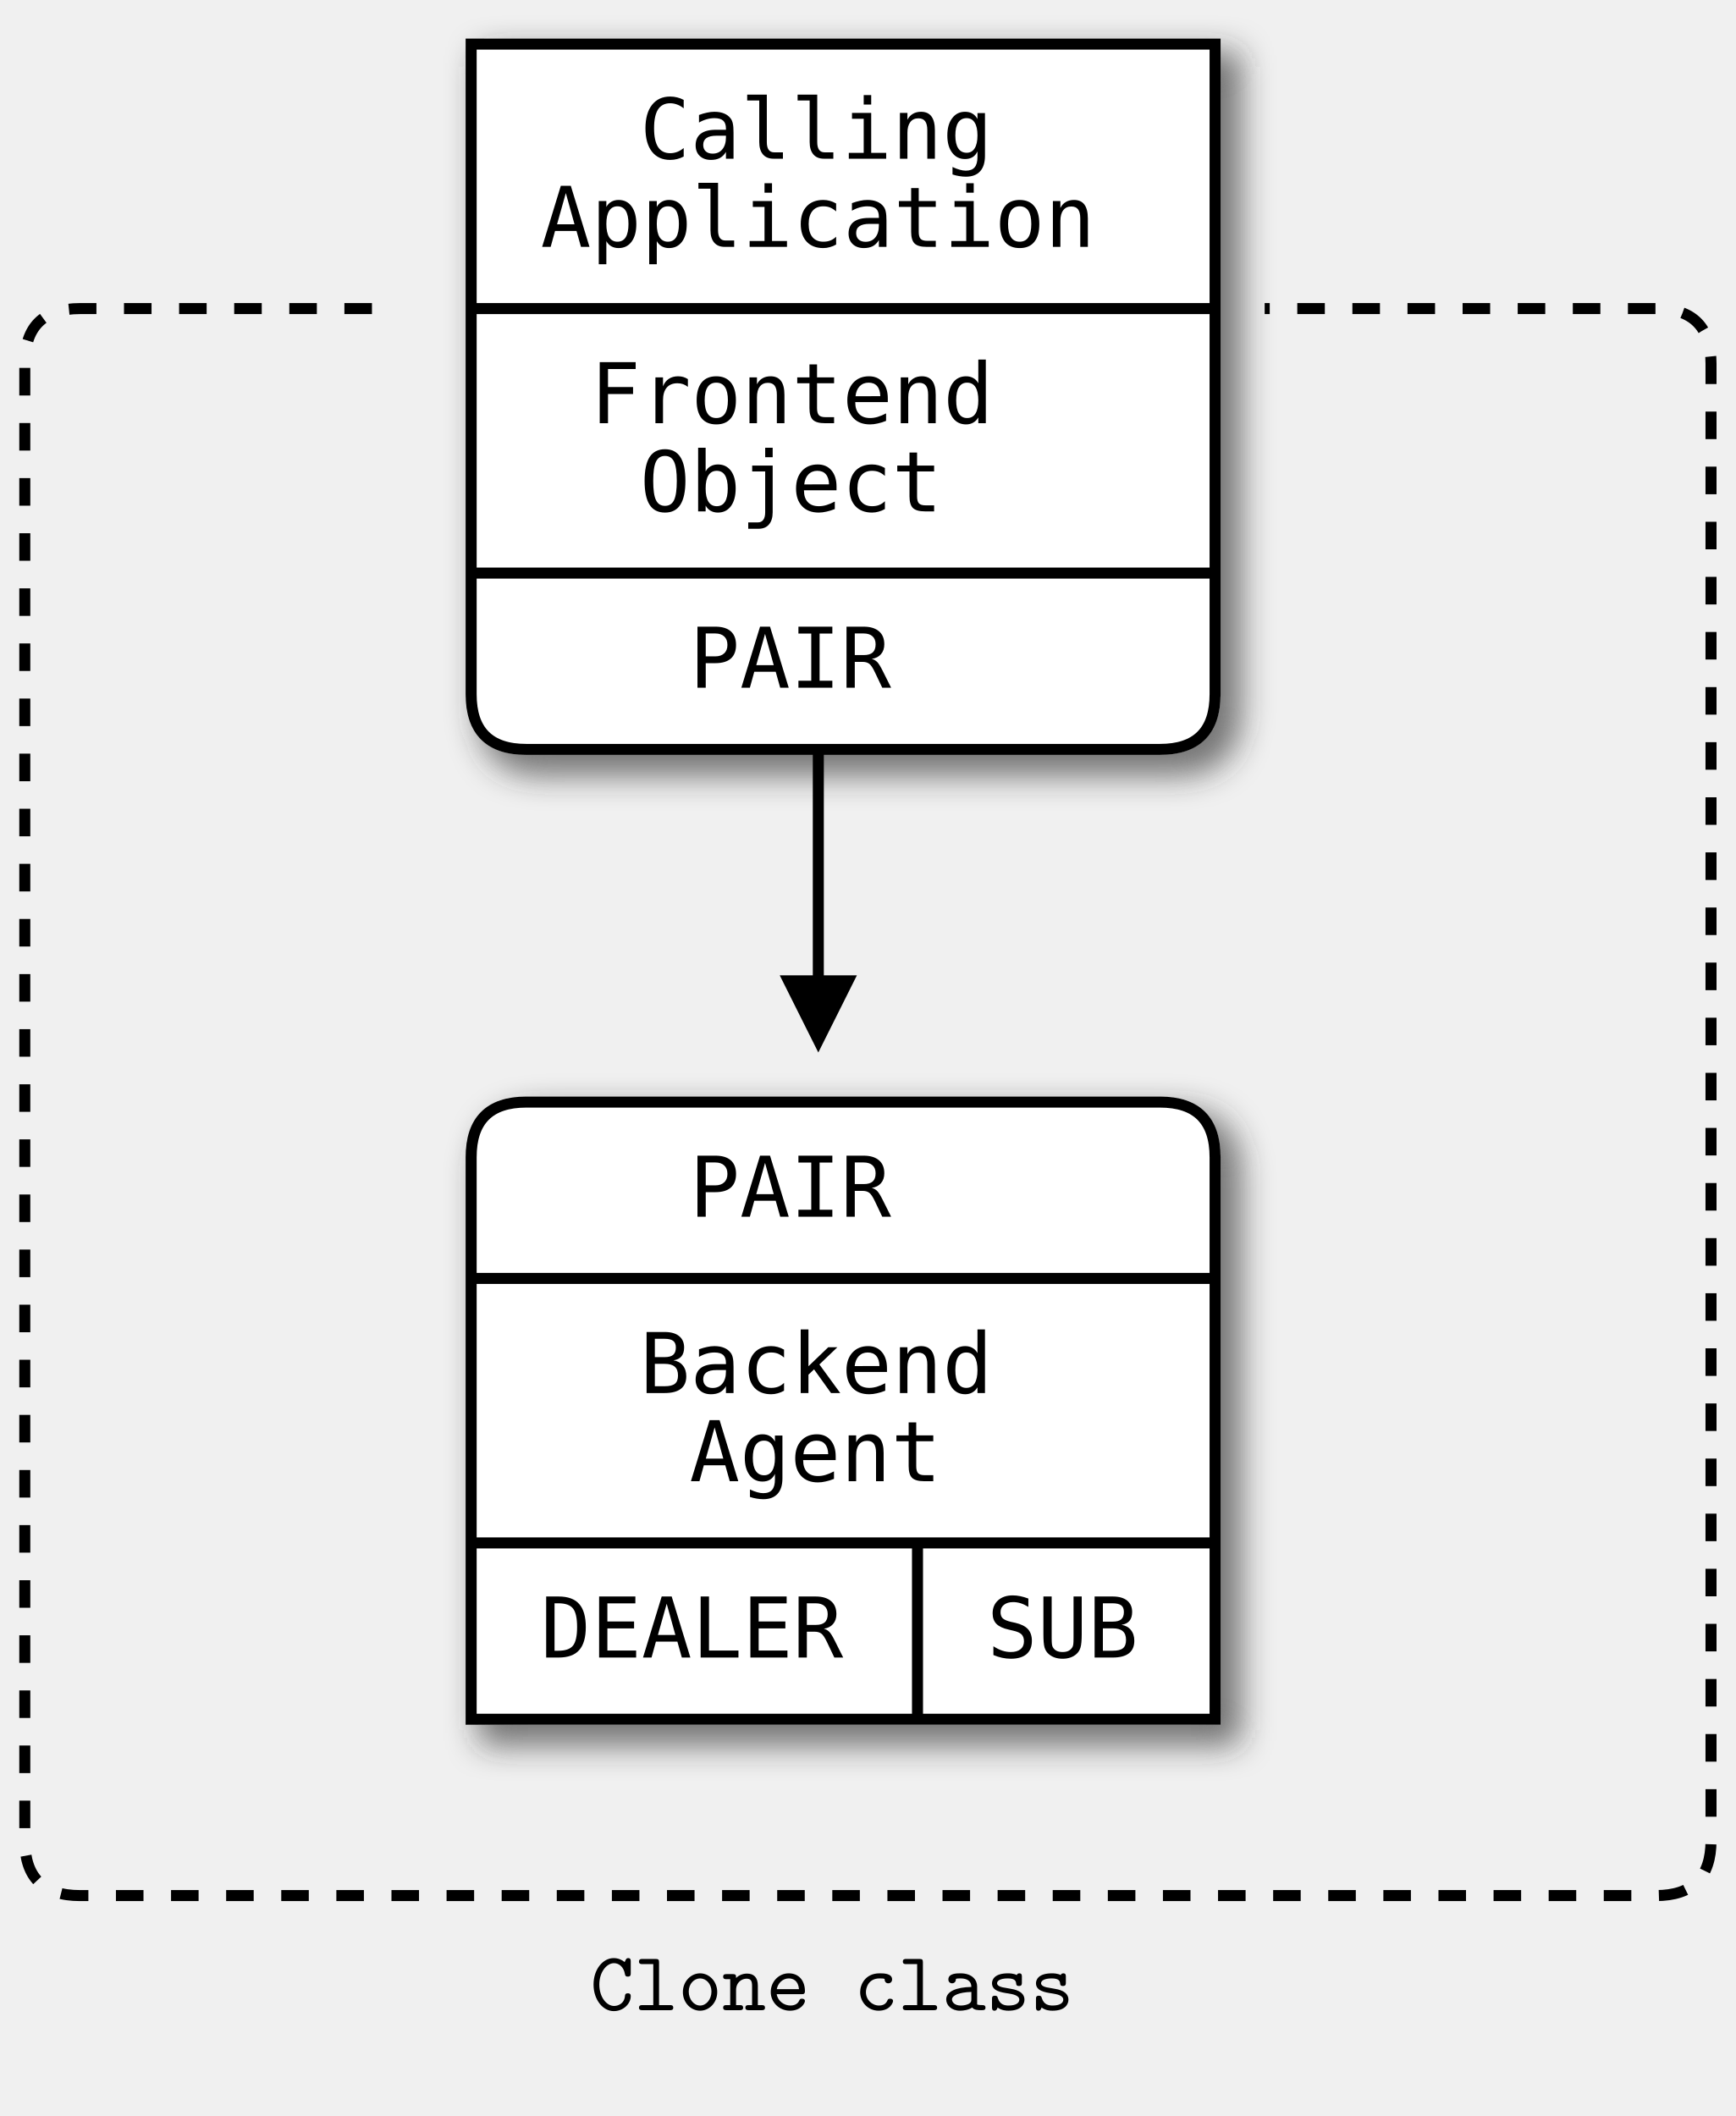
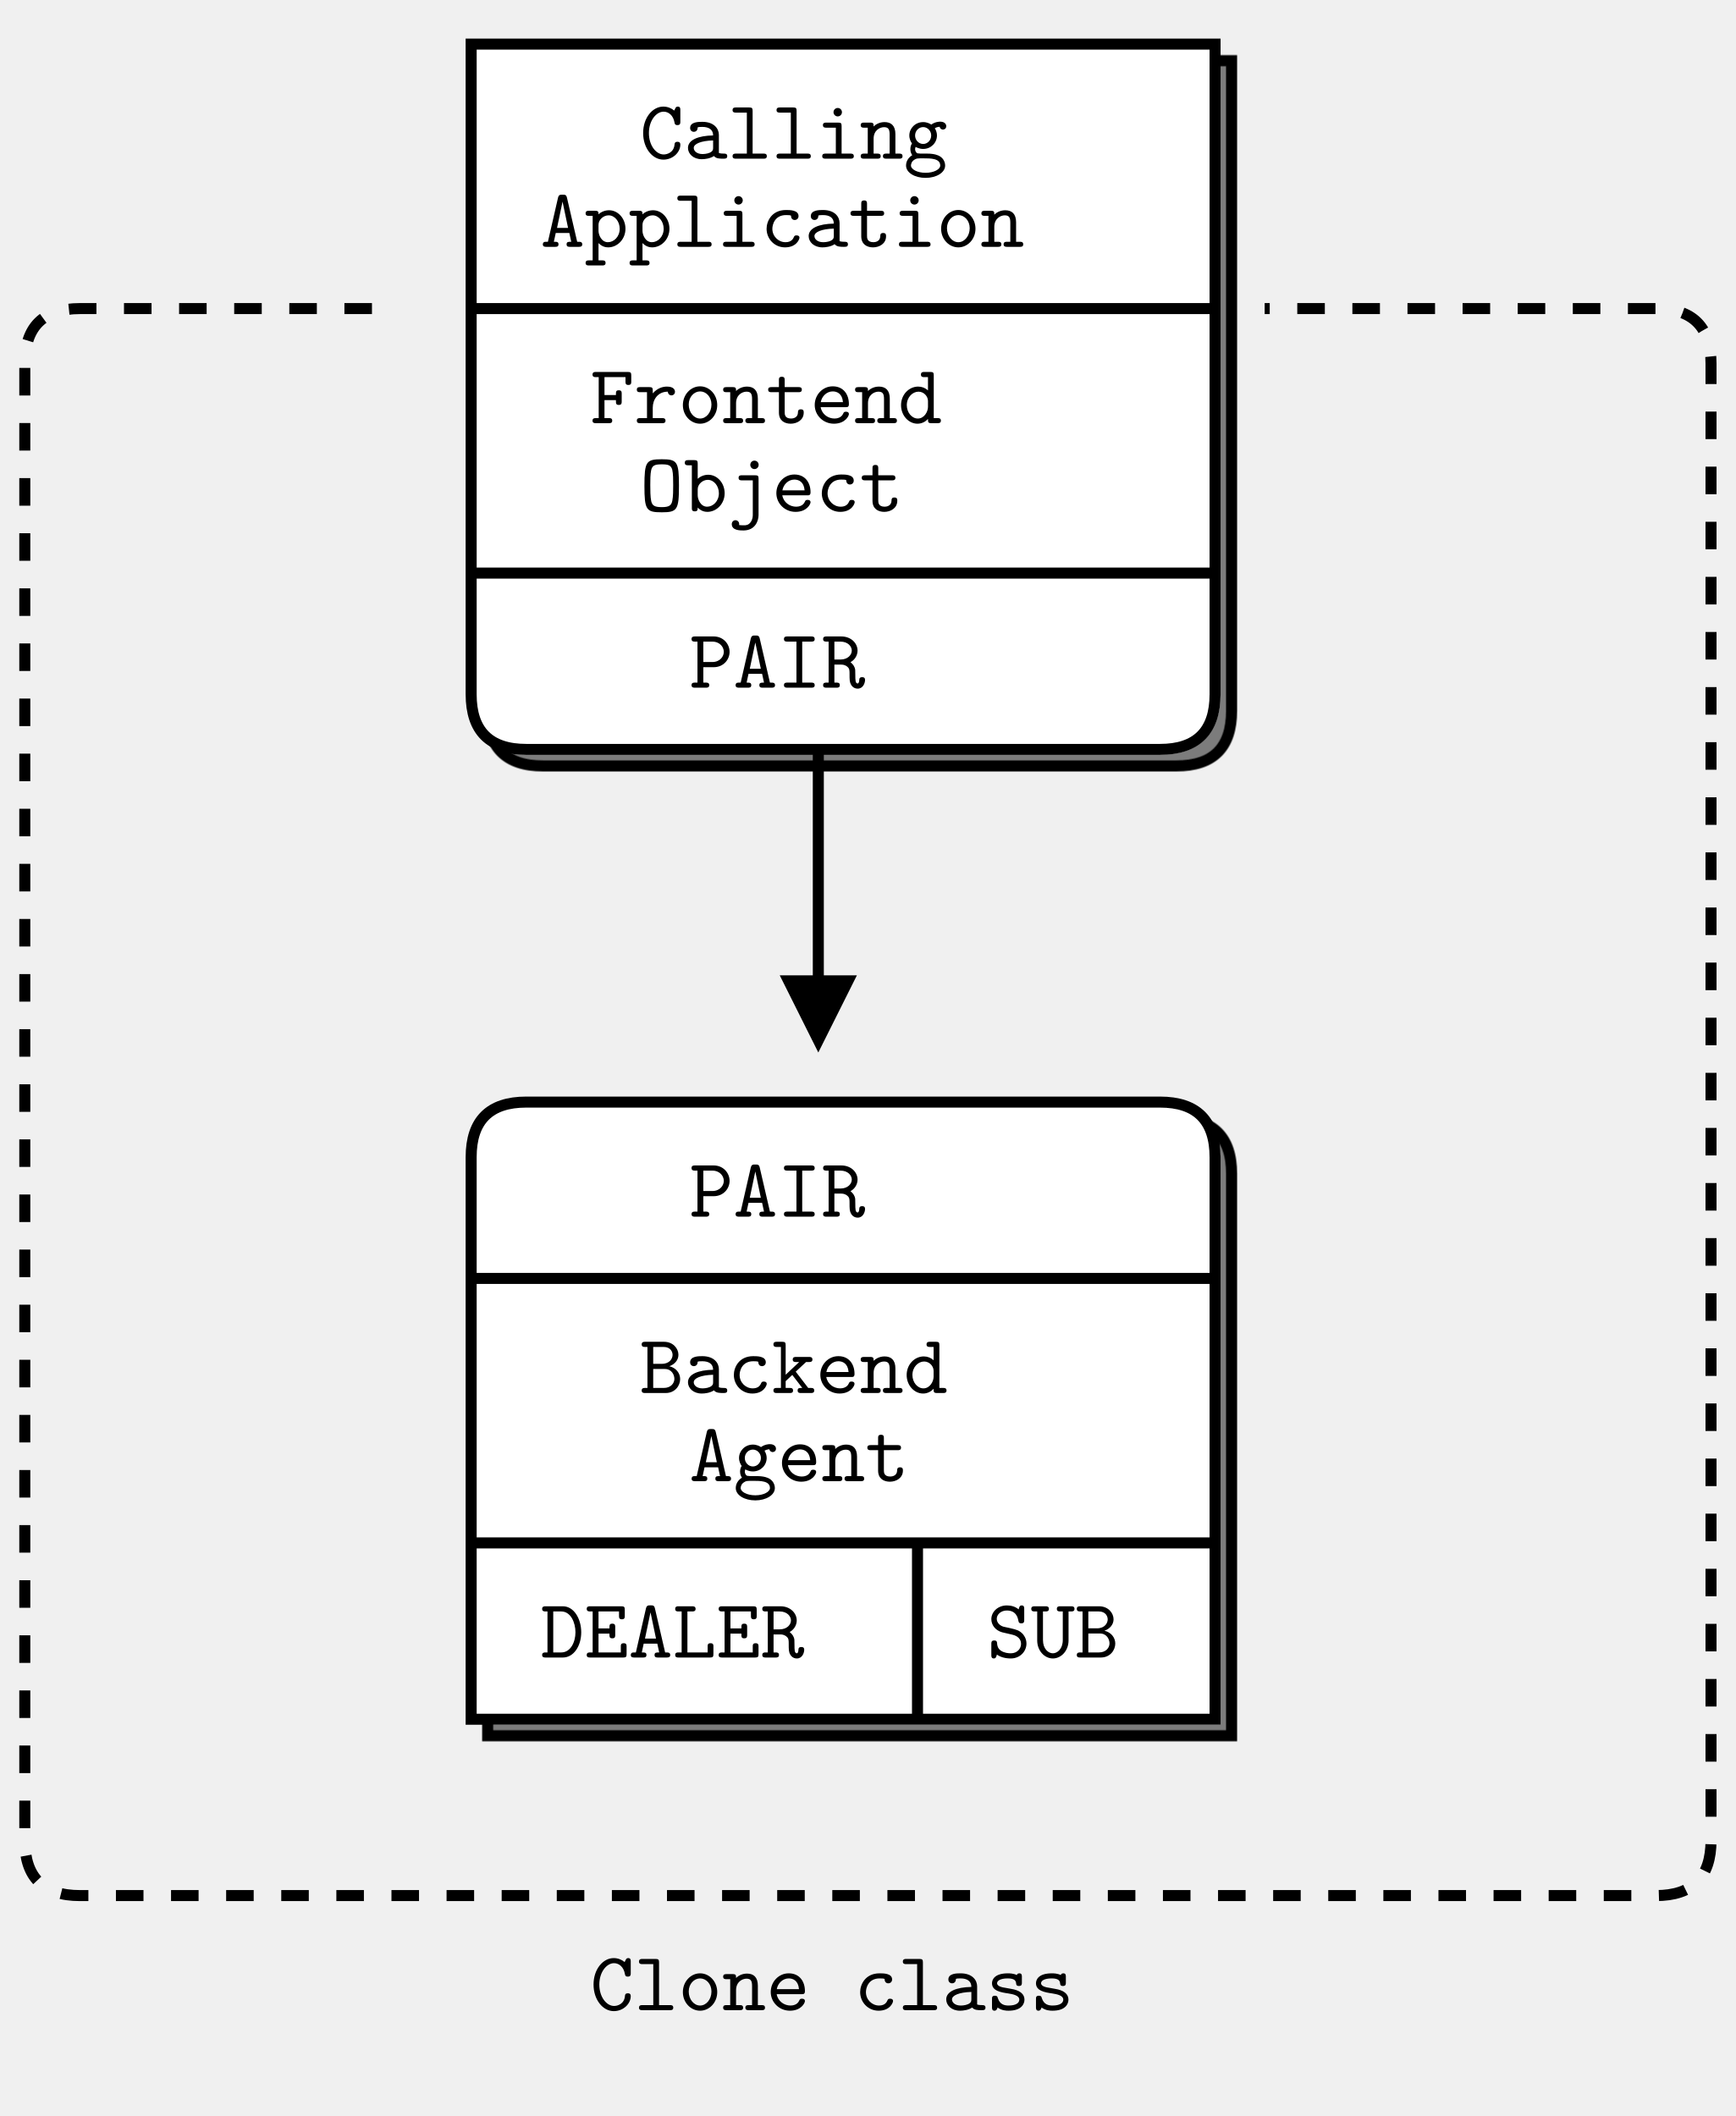
<svg xmlns="http://www.w3.org/2000/svg" width="315px" height="384px" version="1.1">
  <defs>
    <filter id="dsFilter" width="150%" height="150%">
      <feOffset result="offOut" in="SourceGraphic" dx="3" dy="3" />
      <feColorMatrix result="matrixOut" in="offOut" type="matrix" values="0.2 0 0 0 0 0 0.2 0 0 0 0 0 0.2 0 0 0 0 0 1 0" />
-       <feGaussianBlur result="blurOut" in="matrixOut" stdDeviation="3" />
-       <feBlend in="SourceGraphic" in2="blurOut" mode="normal" />
+       <feBlend in="SourceGraphic" in2="matrixOut" mode="normal" />
    </filter>
    <marker id="iPointer" viewBox="0 0 10 10" refX="5" refY="5" markerUnits="strokeWidth" markerWidth="8" markerHeight="7" orient="auto">
      <path d="M 10 0 L 10 10 L 0 5 z" />
    </marker>
    <marker id="Pointer" viewBox="0 0 10 10" refX="5" refY="5" markerUnits="strokeWidth" markerWidth="8" markerHeight="7" orient="auto">
      <path d="M 0 0 L 10 5 L 0 10 z" />
    </marker>
  </defs>
  <g id="boxes" stroke="black" stroke-width="2" fill="none">
    <g id="group0">
      <path id="path0" filter="url(#dsFilter)" fill="#fff" d="M 85.5 8 L 220.5 8 L 220.5 126 Q 220.5 136 210.5 136 L 95.5 136 Q 85.5 136 85.5 126 Z" />
-       <text x="116.1" y="28.8" id="text0" fill="#000" stroke="none" style="font-family:Consolas,Monaco,Anonymous Pro,Anonymous,Bitstream Sans Mono,monospace;font-size:15.2px">Calling </text>
-       <text x="98.1" y="44.8" id="text0" fill="#000" stroke="none" style="font-family:Consolas,Monaco,Anonymous Pro,Anonymous,Bitstream Sans Mono,monospace;font-size:15.2px">Application </text>
-       <text x="107.1" y="76.8" id="text0" fill="#000" stroke="none" style="font-family:Consolas,Monaco,Anonymous Pro,Anonymous,Bitstream Sans Mono,monospace;font-size:15.2px">Frontend </text>
-       <text x="116.1" y="92.8" id="text0" fill="#000" stroke="none" style="font-family:Consolas,Monaco,Anonymous Pro,Anonymous,Bitstream Sans Mono,monospace;font-size:15.2px">Object </text>
-       <text x="125.1" y="124.8" id="text0" fill="#000" stroke="none" style="font-family:Consolas,Monaco,Anonymous Pro,Anonymous,Bitstream Sans Mono,monospace;font-size:15.2px">PAIR </text>
+       <text x="116.1" y="28.8" id="text0" fill="#000" stroke="none" style="font-family:LMMono10,monospace;font-size:15.2px">Calling </text>
+       <text x="98.1" y="44.8" id="text0" fill="#000" stroke="none" style="font-family:LMMono10,monospace;font-size:15.2px">Application </text>
+       <text x="107.1" y="76.8" id="text0" fill="#000" stroke="none" style="font-family:LMMono10,monospace;font-size:15.2px">Frontend </text>
+       <text x="116.1" y="92.8" id="text0" fill="#000" stroke="none" style="font-family:LMMono10,monospace;font-size:15.2px">Object </text>
+       <text x="125.1" y="124.8" id="text0" fill="#000" stroke="none" style="font-family:LMMono10,monospace;font-size:15.2px">PAIR </text>
    </g>
    <g id="group11">
      <path id="path11" filter="url(#dsFilter)" fill="#fff" d="M 85.5 210 Q 85.5 200 95.5 200 L 210.5 200 Q 220.5 200 220.5 210 L 220.5 312 L 85.5 312 Z" />
-       <text x="125.1" y="220.8" id="text11" fill="#000" stroke="none" style="font-family:Consolas,Monaco,Anonymous Pro,Anonymous,Bitstream Sans Mono,monospace;font-size:15.2px">PAIR </text>
-       <text x="116.1" y="252.8" id="text11" fill="#000" stroke="none" style="font-family:Consolas,Monaco,Anonymous Pro,Anonymous,Bitstream Sans Mono,monospace;font-size:15.2px">Backend </text>
-       <text x="125.1" y="268.8" id="text11" fill="#000" stroke="none" style="font-family:Consolas,Monaco,Anonymous Pro,Anonymous,Bitstream Sans Mono,monospace;font-size:15.2px">Agent </text>
-       <text x="98.1" y="300.8" id="text11" fill="#000" stroke="none" style="font-family:Consolas,Monaco,Anonymous Pro,Anonymous,Bitstream Sans Mono,monospace;font-size:15.2px">DEALER </text>
-       <text x="179.1" y="300.8" id="text11" fill="#000" stroke="none" style="font-family:Consolas,Monaco,Anonymous Pro,Anonymous,Bitstream Sans Mono,monospace;font-size:15.2px">SUB </text>
+       <text x="125.1" y="220.8" id="text11" fill="#000" stroke="none" style="font-family:LMMono10,monospace;font-size:15.2px">PAIR </text>
+       <text x="116.1" y="252.8" id="text11" fill="#000" stroke="none" style="font-family:LMMono10,monospace;font-size:15.2px">Backend </text>
+       <text x="125.1" y="268.8" id="text11" fill="#000" stroke="none" style="font-family:LMMono10,monospace;font-size:15.2px">Agent </text>
+       <text x="98.1" y="300.8" id="text11" fill="#000" stroke="none" style="font-family:LMMono10,monospace;font-size:15.2px">DEALER </text>
+       <text x="179.1" y="300.8" id="text11" fill="#000" stroke="none" style="font-family:LMMono10,monospace;font-size:15.2px">SUB </text>
    </g>
  </g>
  <g id="lines" stroke="black" stroke-width="2" fill="none">
    <g id="group194">
      <path id="path194" stroke-dasharray="5 5" d="M 67.5 56 L 14.5 56 Q 4.5 56 4.5 66 L 4.5 334 Q 4.5 344 14.5 344 L 300.5 344 Q 310.5 344 310.5 334 L 310.5 66 Q 310.5 56 300.5 56 L 229.5 56 " />
    </g>
    <g id="group242">
      <path id="path242" d="M 85.5 56 L 220.5 56 " />
    </g>
    <g id="group246">
      <path id="path246" d="M 85.5 104 L 220.5 104 " />
    </g>
    <g id="group255">
      <path id="path255" d="M 85.5 232 L 220.5 232 " />
    </g>
    <g id="group259">
      <path id="path259" d="M 85.5 280 L 166.5 280 L 220.5 280 " />
    </g>
    <g id="group419">
      <path id="path419" marker-end="url(#Pointer)" d="M 148.5 136 L 148.5 184 " />
    </g>
    <g id="group477">
      <path id="path477" d="M 166.5 280 L 166.5 312 " />
    </g>
  </g>
  <g id="text" fill="black" style="font-family:LMMono10,monospace;font-size:15.2px">
    <text x="107.1" y="364.8" id="text10" fill="#000">Clone class</text>
  </g>
</svg>
